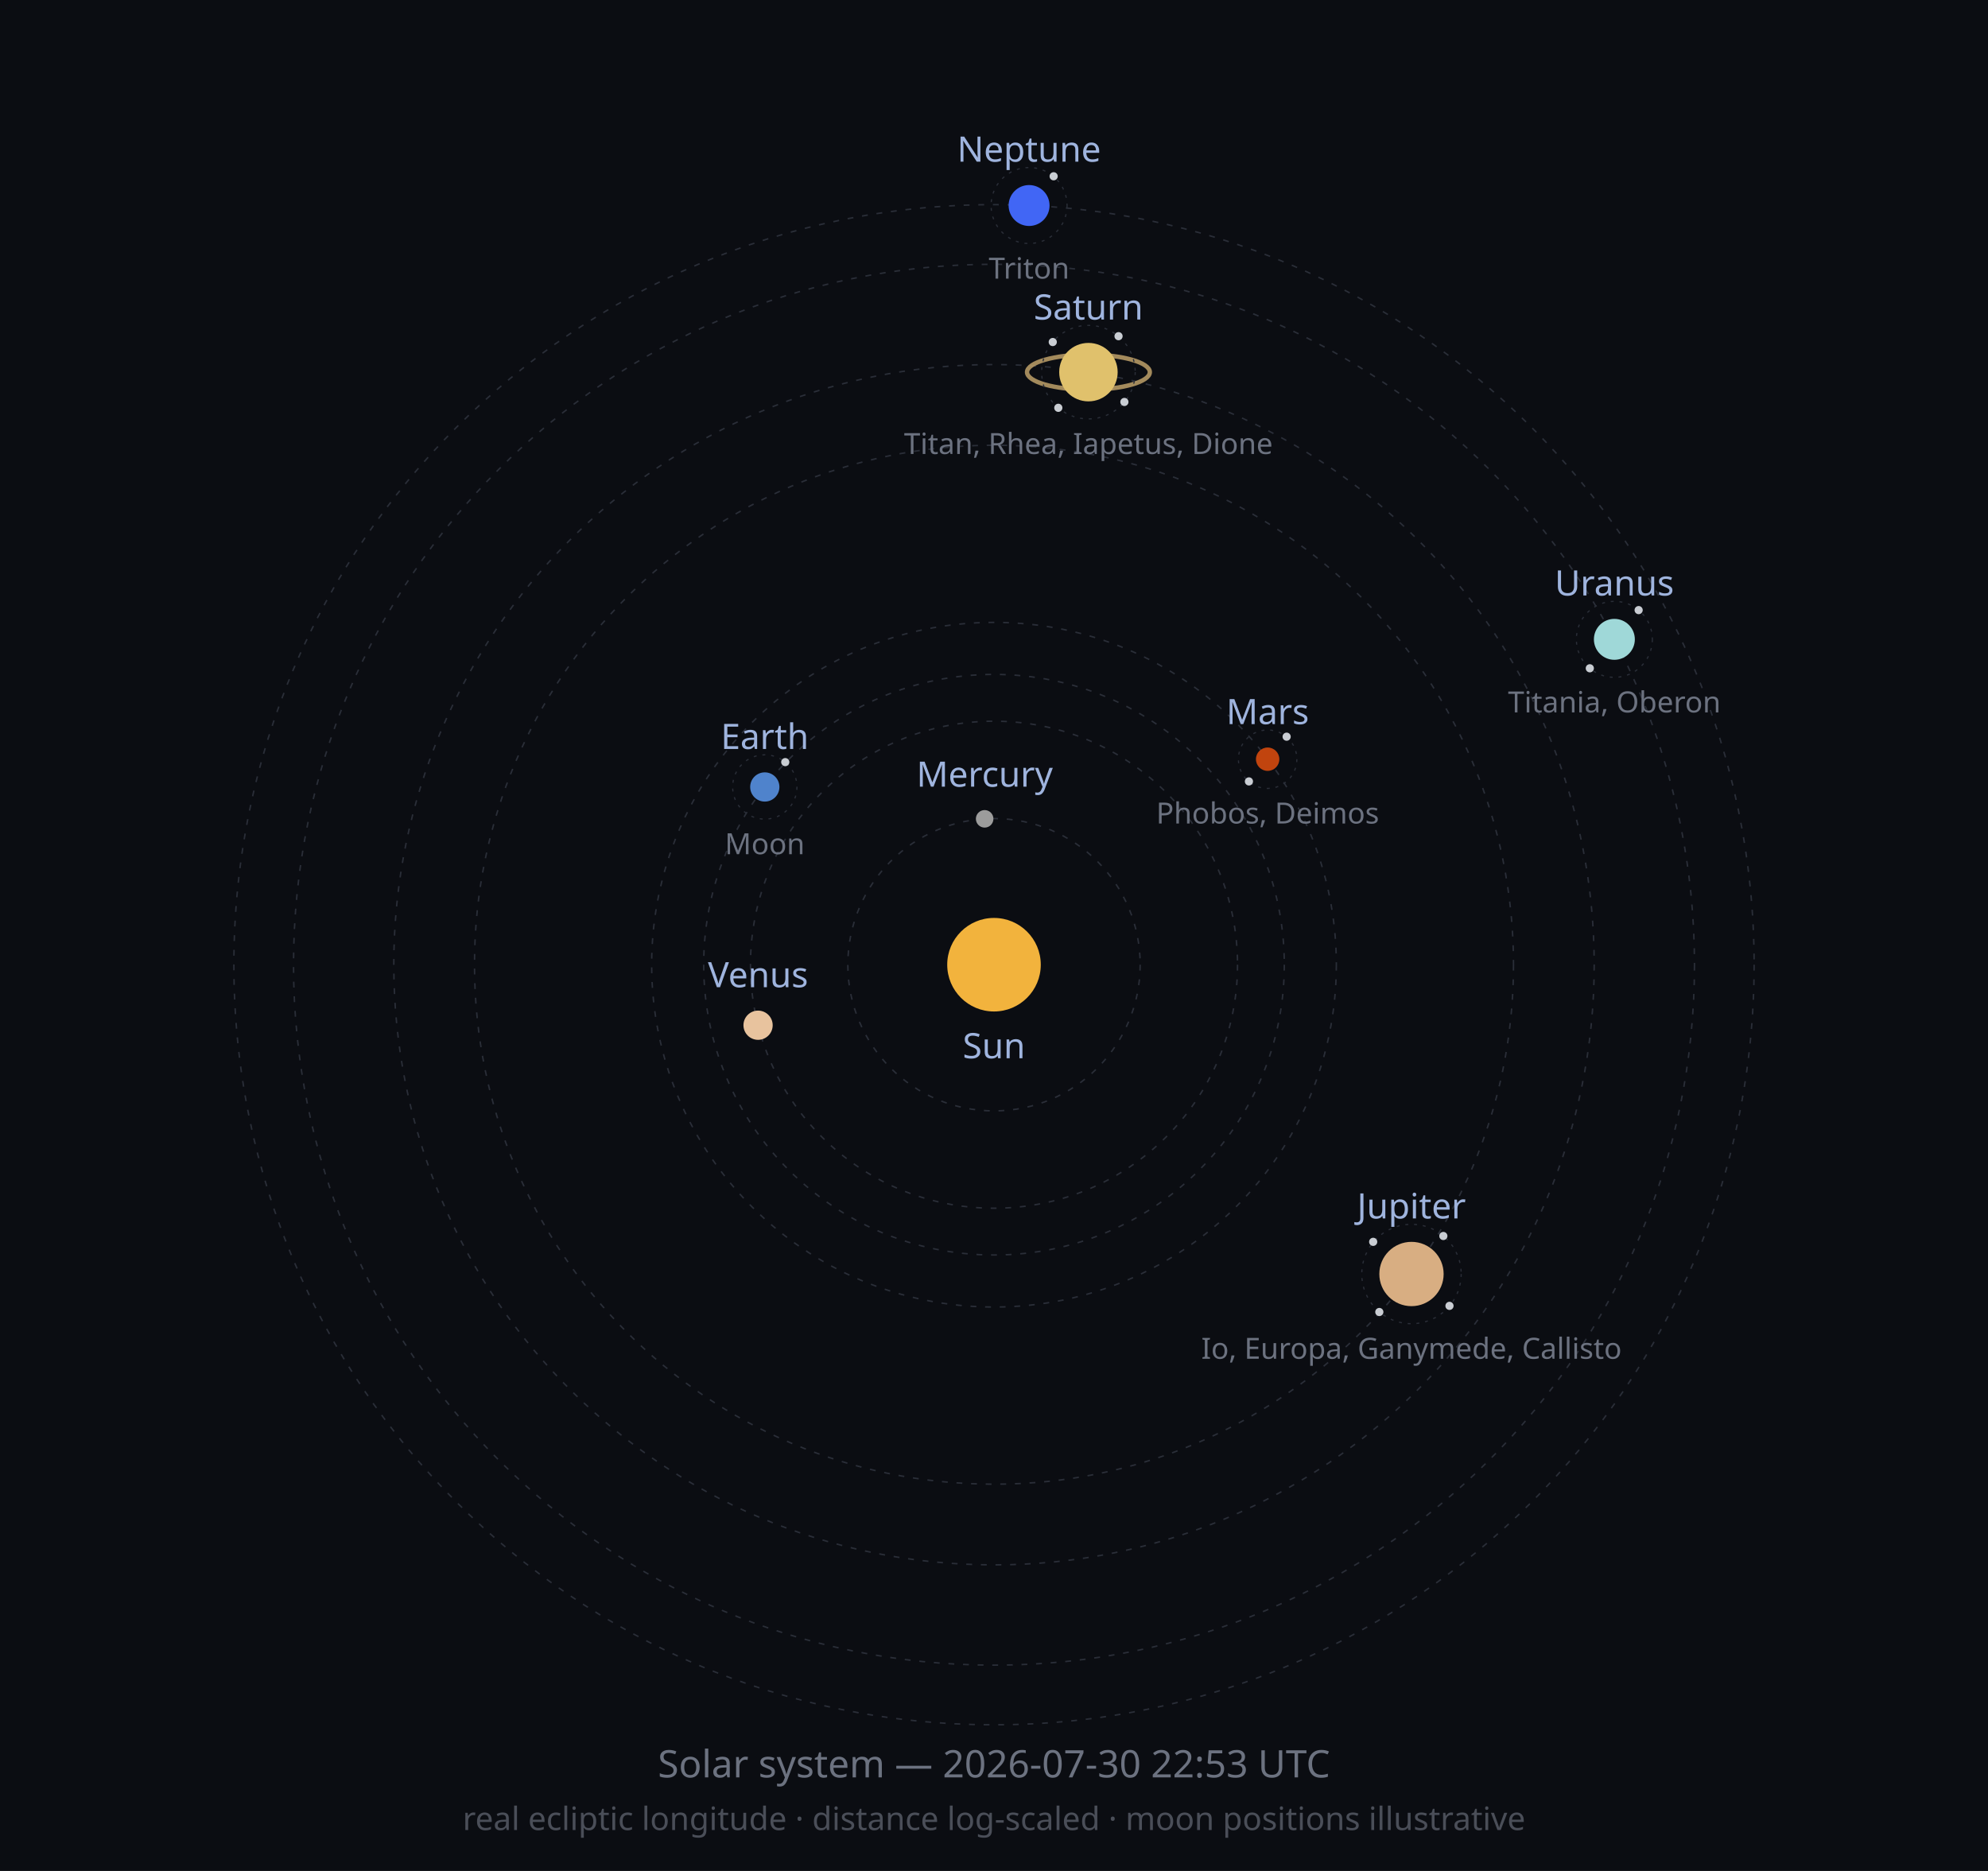
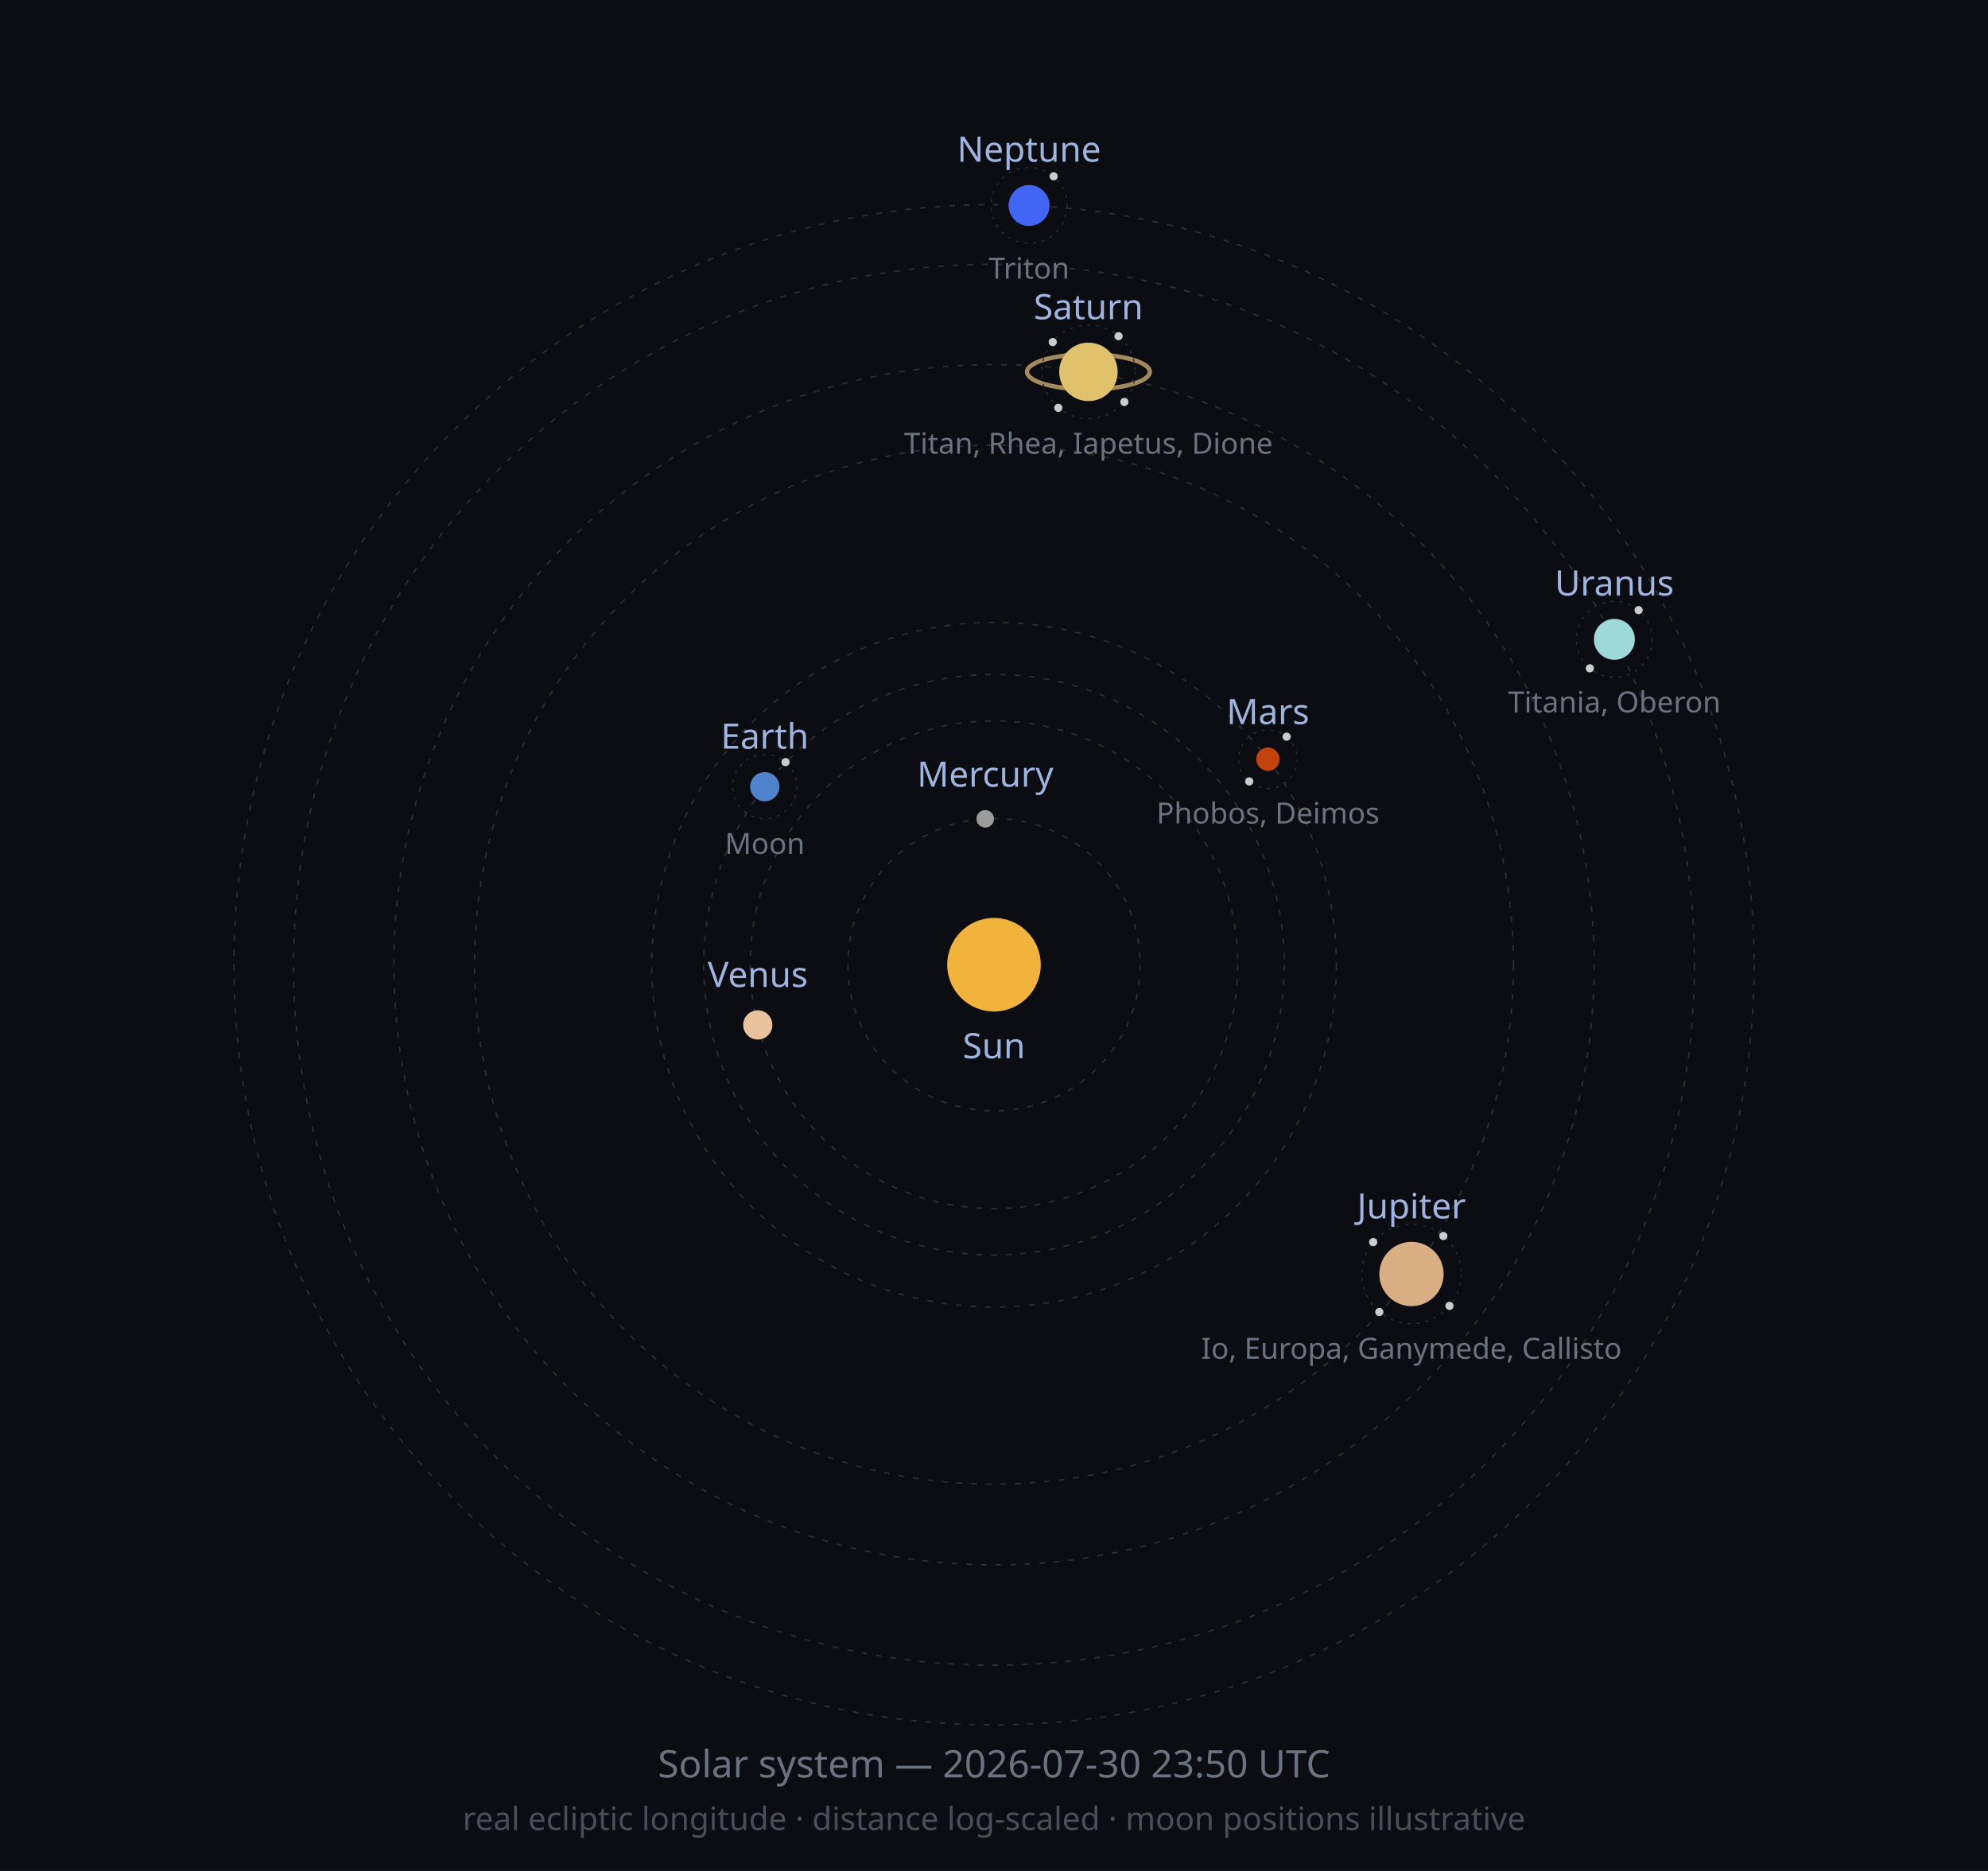
<svg xmlns="http://www.w3.org/2000/svg" width="680" height="640" viewBox="0 0 680 640" role="img">
  <defs>
    <marker id="arrow" viewBox="0 0 10 10" refX="8" refY="5" markerWidth="6" markerHeight="6" orient="auto-start-reverse">
      <path d="M2 1L8 5L2 9" fill="none" stroke="context-stroke" stroke-width="1.5" stroke-linecap="round" stroke-linejoin="round" />
    </marker>
  </defs>
  <style>
  .orbit { fill: none; stroke: #2A2E38; stroke-width: 0.5; stroke-dasharray: 2 3; }
  .moonorbit { fill: none; stroke: #2A2E38; stroke-width: 0.4; stroke-dasharray: 1 2; }
  .lbl { font-family: sans-serif; font-size: 12px; fill: #9FB4DE; }
  .moonlbl { font-family: sans-serif; font-size: 10px; fill: #6C7280; }
</style>
  <rect width="680" height="640" fill="#0B0D12" />
  <circle class="orbit" cx="340" cy="330" r="50.0" />
-   <circle class="orbit" cx="340" cy="330" r="83.3" />
+   <circle class="orbit" cx="340" cy="330" r="83.4" />
  <circle class="orbit" cx="340" cy="330" r="99.3" />
  <circle class="orbit" cx="340" cy="330" r="117.1" />
  <circle class="orbit" cx="340" cy="330" r="177.7" />
  <circle class="orbit" cx="340" cy="330" r="205.3" />
  <circle class="orbit" cx="340" cy="330" r="239.6" />
  <circle class="orbit" cx="340" cy="330" r="260.0" />
  <circle cx="340" cy="330" r="16" fill="#F2B33D" />
  <text class="lbl" x="340" y="362" text-anchor="middle">Sun</text>
-   <circle cx="336.8" cy="280.1" r="3" fill="#9C9C9C" />
-   <text class="lbl" x="336.8" y="269.1" text-anchor="middle">Mercury</text>
-   <circle cx="259.3" cy="350.7" r="5" fill="#E8C39E" />
-   <text class="lbl" x="259.3" y="337.7" text-anchor="middle">Venus</text>
-   <circle cx="261.6" cy="269.2" r="5" fill="#4F83CC" />
-   <circle class="moonorbit" cx="261.6" cy="269.2" r="11" />
-   <circle cx="268.6" cy="260.7" r="1.4" fill="#C9CDD3" />
-   <text class="moonlbl" x="261.6" y="292.2" text-anchor="middle">Moon</text>
-   <text class="lbl" x="261.6" y="256.2" text-anchor="middle">Earth</text>
-   <circle cx="433.6" cy="259.7" r="4" fill="#C1440E" />
-   <circle class="moonorbit" cx="433.6" cy="259.7" r="10" />
+   <circle cx="337.0" cy="280.1" r="3" fill="#9C9C9C" />
+   <text class="lbl" x="337.0" y="269.1" text-anchor="middle">Mercury</text>
+   <circle cx="259.2" cy="350.6" r="5" fill="#E8C39E" />
+   <text class="lbl" x="259.2" y="337.6" text-anchor="middle">Venus</text>
+   <circle cx="261.6" cy="269.1" r="5" fill="#4F83CC" />
+   <circle class="moonorbit" cx="261.6" cy="269.1" r="11" />
+   <circle cx="268.7" cy="260.7" r="1.4" fill="#C9CDD3" />
+   <text class="moonlbl" x="261.6" y="292.1" text-anchor="middle">Moon</text>
+   <text class="lbl" x="261.6" y="256.1" text-anchor="middle">Earth</text>
+   <circle cx="433.7" cy="259.7" r="4" fill="#C1440E" />
+   <circle class="moonorbit" cx="433.7" cy="259.7" r="10" />
  <circle cx="440.1" cy="252.0" r="1.4" fill="#C9CDD3" />
-   <circle cx="427.2" cy="267.3" r="1.4" fill="#C9CDD3" />
-   <text class="moonlbl" x="433.6" y="281.7" text-anchor="middle">Phobos, Deimos</text>
-   <text class="lbl" x="433.6" y="247.7" text-anchor="middle">Mars</text>
+   <circle cx="427.3" cy="267.3" r="1.4" fill="#C9CDD3" />
+   <text class="moonlbl" x="433.7" y="281.7" text-anchor="middle">Phobos, Deimos</text>
+   <text class="lbl" x="433.7" y="247.7" text-anchor="middle">Mars</text>
  <circle cx="482.8" cy="435.8" r="11" fill="#D8AE82" />
  <circle class="moonorbit" cx="482.8" cy="435.8" r="17" />
  <circle cx="493.7" cy="422.8" r="1.4" fill="#C9CDD3" />
  <circle cx="495.8" cy="446.7" r="1.4" fill="#C9CDD3" />
  <circle cx="471.8" cy="448.8" r="1.4" fill="#C9CDD3" />
-   <circle cx="469.7" cy="424.8" r="1.4" fill="#C9CDD3" />
+   <circle cx="469.7" cy="424.9" r="1.4" fill="#C9CDD3" />
  <text class="moonlbl" x="482.8" y="464.8" text-anchor="middle">Io, Europa, Ganymede, Callisto</text>
  <text class="lbl" x="482.8" y="416.8" text-anchor="middle">Jupiter</text>
-   <ellipse cx="372.3" cy="127.3" rx="21.0" ry="6.0" fill="none" stroke="#C9A96E" stroke-width="1.5" opacity="0.8" />
-   <circle cx="372.3" cy="127.3" r="10" fill="#E0C16C" />
-   <circle class="moonorbit" cx="372.3" cy="127.3" r="16" />
+   <ellipse cx="372.3" cy="127.2" rx="21.0" ry="6.0" fill="none" stroke="#C9A96E" stroke-width="1.5" opacity="0.8" />
+   <circle cx="372.3" cy="127.2" r="10" fill="#E0C16C" />
+   <circle class="moonorbit" cx="372.3" cy="127.2" r="16" />
  <circle cx="382.6" cy="115.0" r="1.4" fill="#C9CDD3" />
  <circle cx="384.6" cy="137.5" r="1.4" fill="#C9CDD3" />
  <circle cx="362.0" cy="139.5" r="1.4" fill="#C9CDD3" />
  <circle cx="360.1" cy="117.0" r="1.4" fill="#C9CDD3" />
-   <text class="moonlbl" x="372.3" y="155.3" text-anchor="middle">Titan, Rhea, Iapetus, Dione</text>
-   <text class="lbl" x="372.3" y="109.3" text-anchor="middle">Saturn</text>
+   <text class="moonlbl" x="372.3" y="155.2" text-anchor="middle">Titan, Rhea, Iapetus, Dione</text>
+   <text class="lbl" x="372.3" y="109.2" text-anchor="middle">Saturn</text>
  <circle cx="552.2" cy="218.7" r="7" fill="#9FD8D8" />
  <circle class="moonorbit" cx="552.2" cy="218.7" r="13" />
  <circle cx="560.5" cy="208.7" r="1.4" fill="#C9CDD3" />
  <circle cx="543.8" cy="228.6" r="1.4" fill="#C9CDD3" />
  <text class="moonlbl" x="552.2" y="243.7" text-anchor="middle">Titania, Oberon</text>
  <text class="lbl" x="552.2" y="203.7" text-anchor="middle">Uranus</text>
  <circle cx="352.0" cy="70.3" r="7" fill="#4166F5" />
  <circle class="moonorbit" cx="352.0" cy="70.3" r="13" />
  <circle cx="360.4" cy="60.3" r="1.4" fill="#C9CDD3" />
  <text class="moonlbl" x="352.0" y="95.3" text-anchor="middle">Triton</text>
  <text class="lbl" x="352.0" y="55.3" text-anchor="middle">Neptune</text>
-   <text x="340" y="608" font-size="13" fill="#6C7280" text-anchor="middle" font-family="sans-serif">Solar system — 2026-07-30 22:53 UTC</text>
+   <text x="340" y="608" font-size="13" fill="#6C7280" text-anchor="middle" font-family="sans-serif">Solar system — 2026-07-30 23:50 UTC</text>
  <text x="340" y="626" font-size="11" fill="#4A4E58" text-anchor="middle" font-family="sans-serif">real ecliptic longitude · distance log-scaled · moon positions illustrative</text>
</svg>
